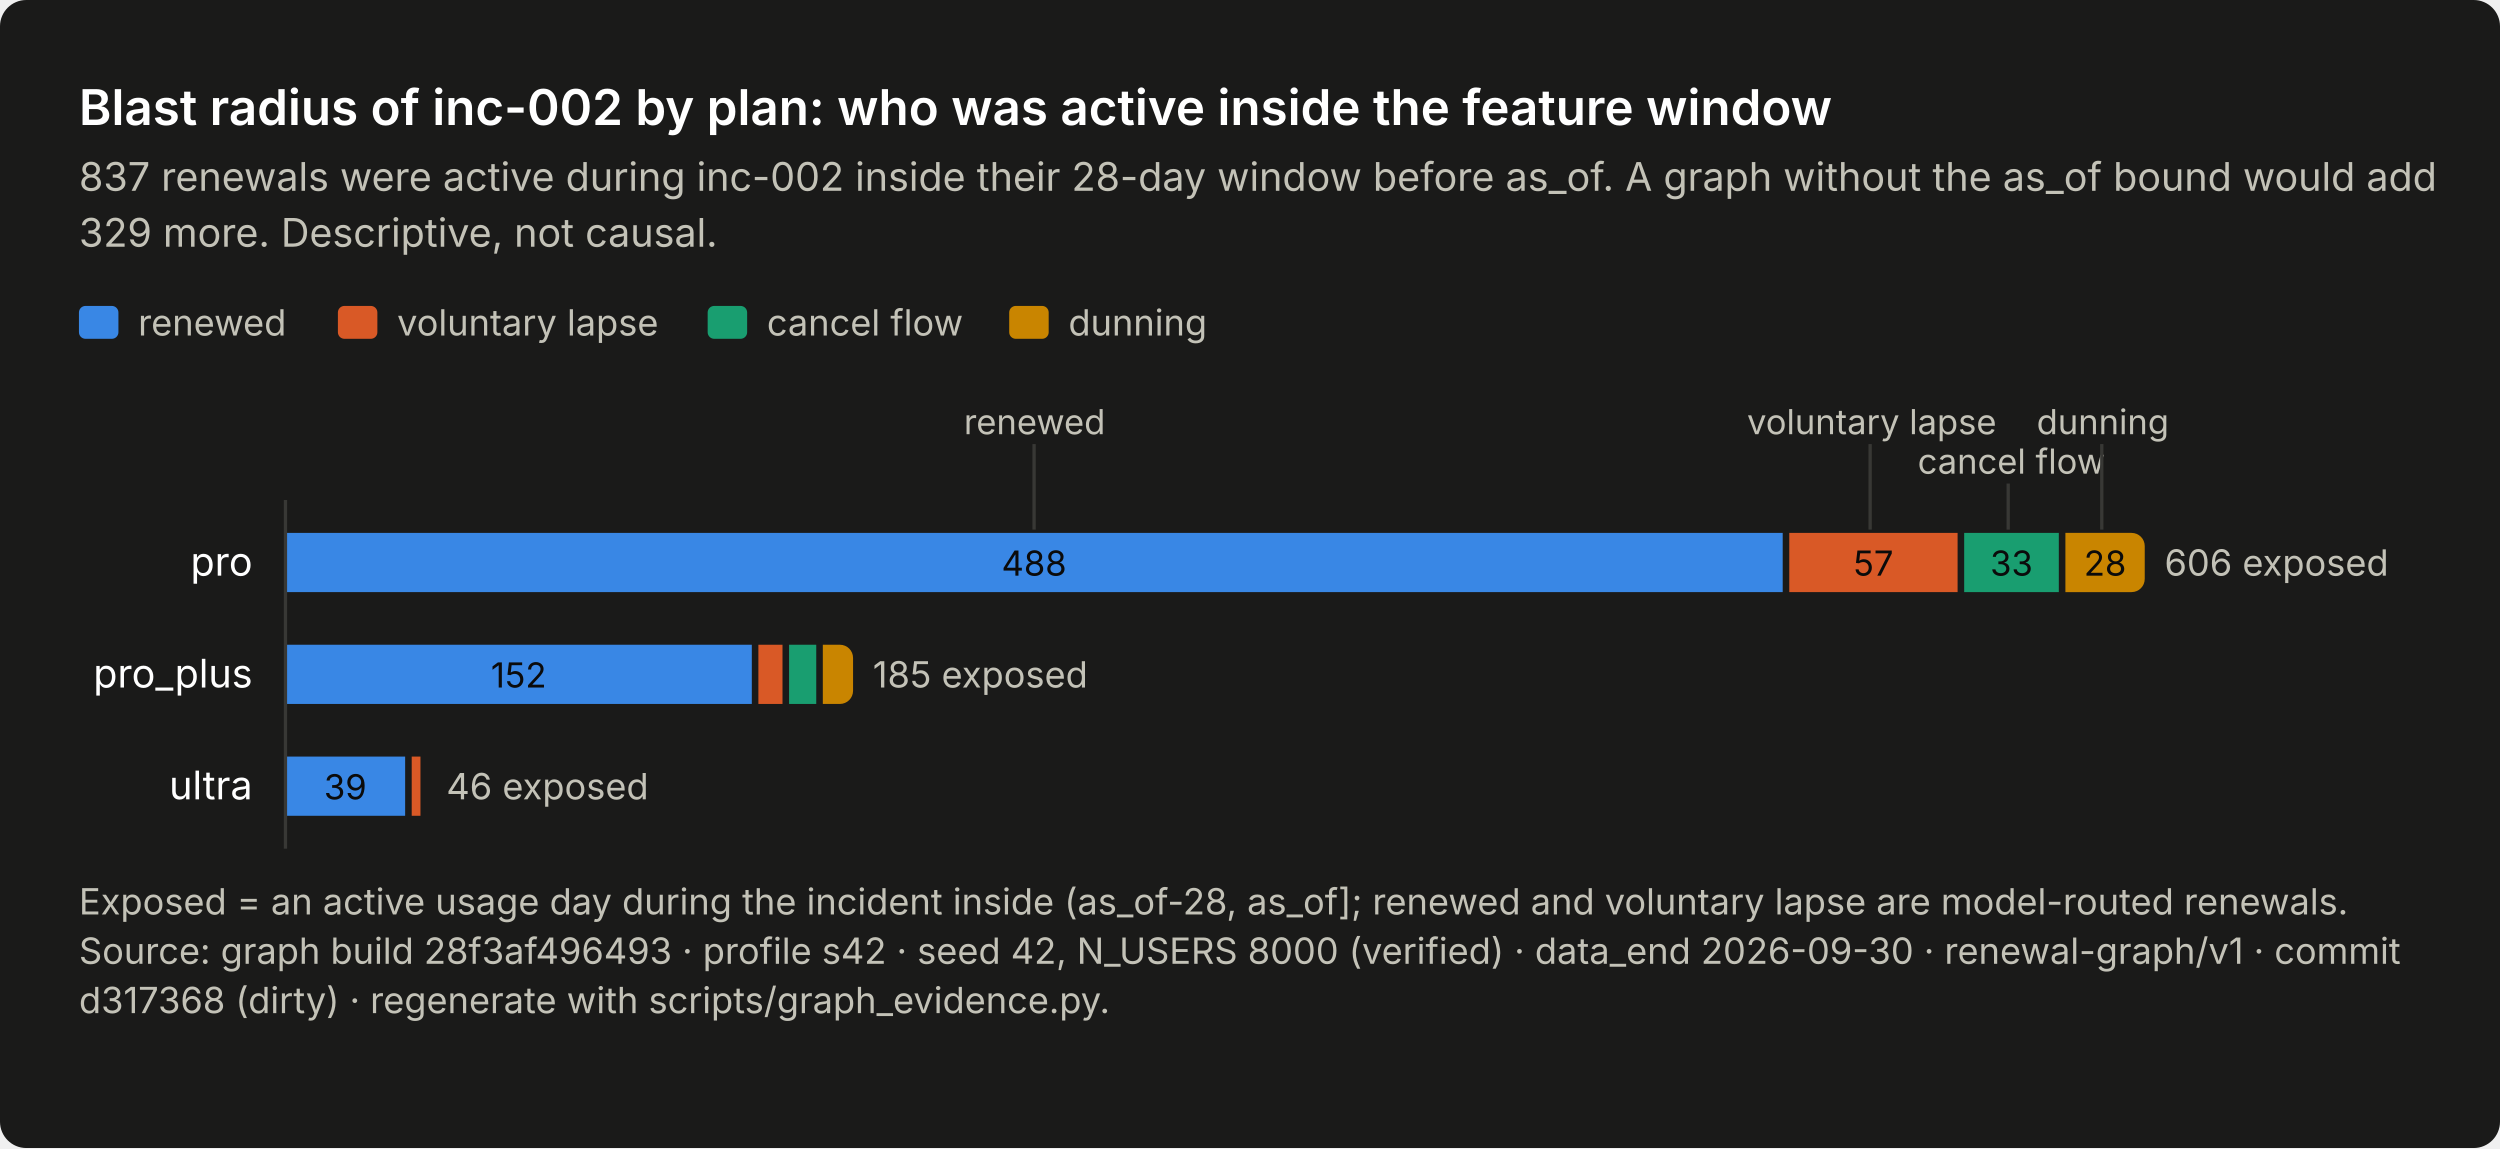
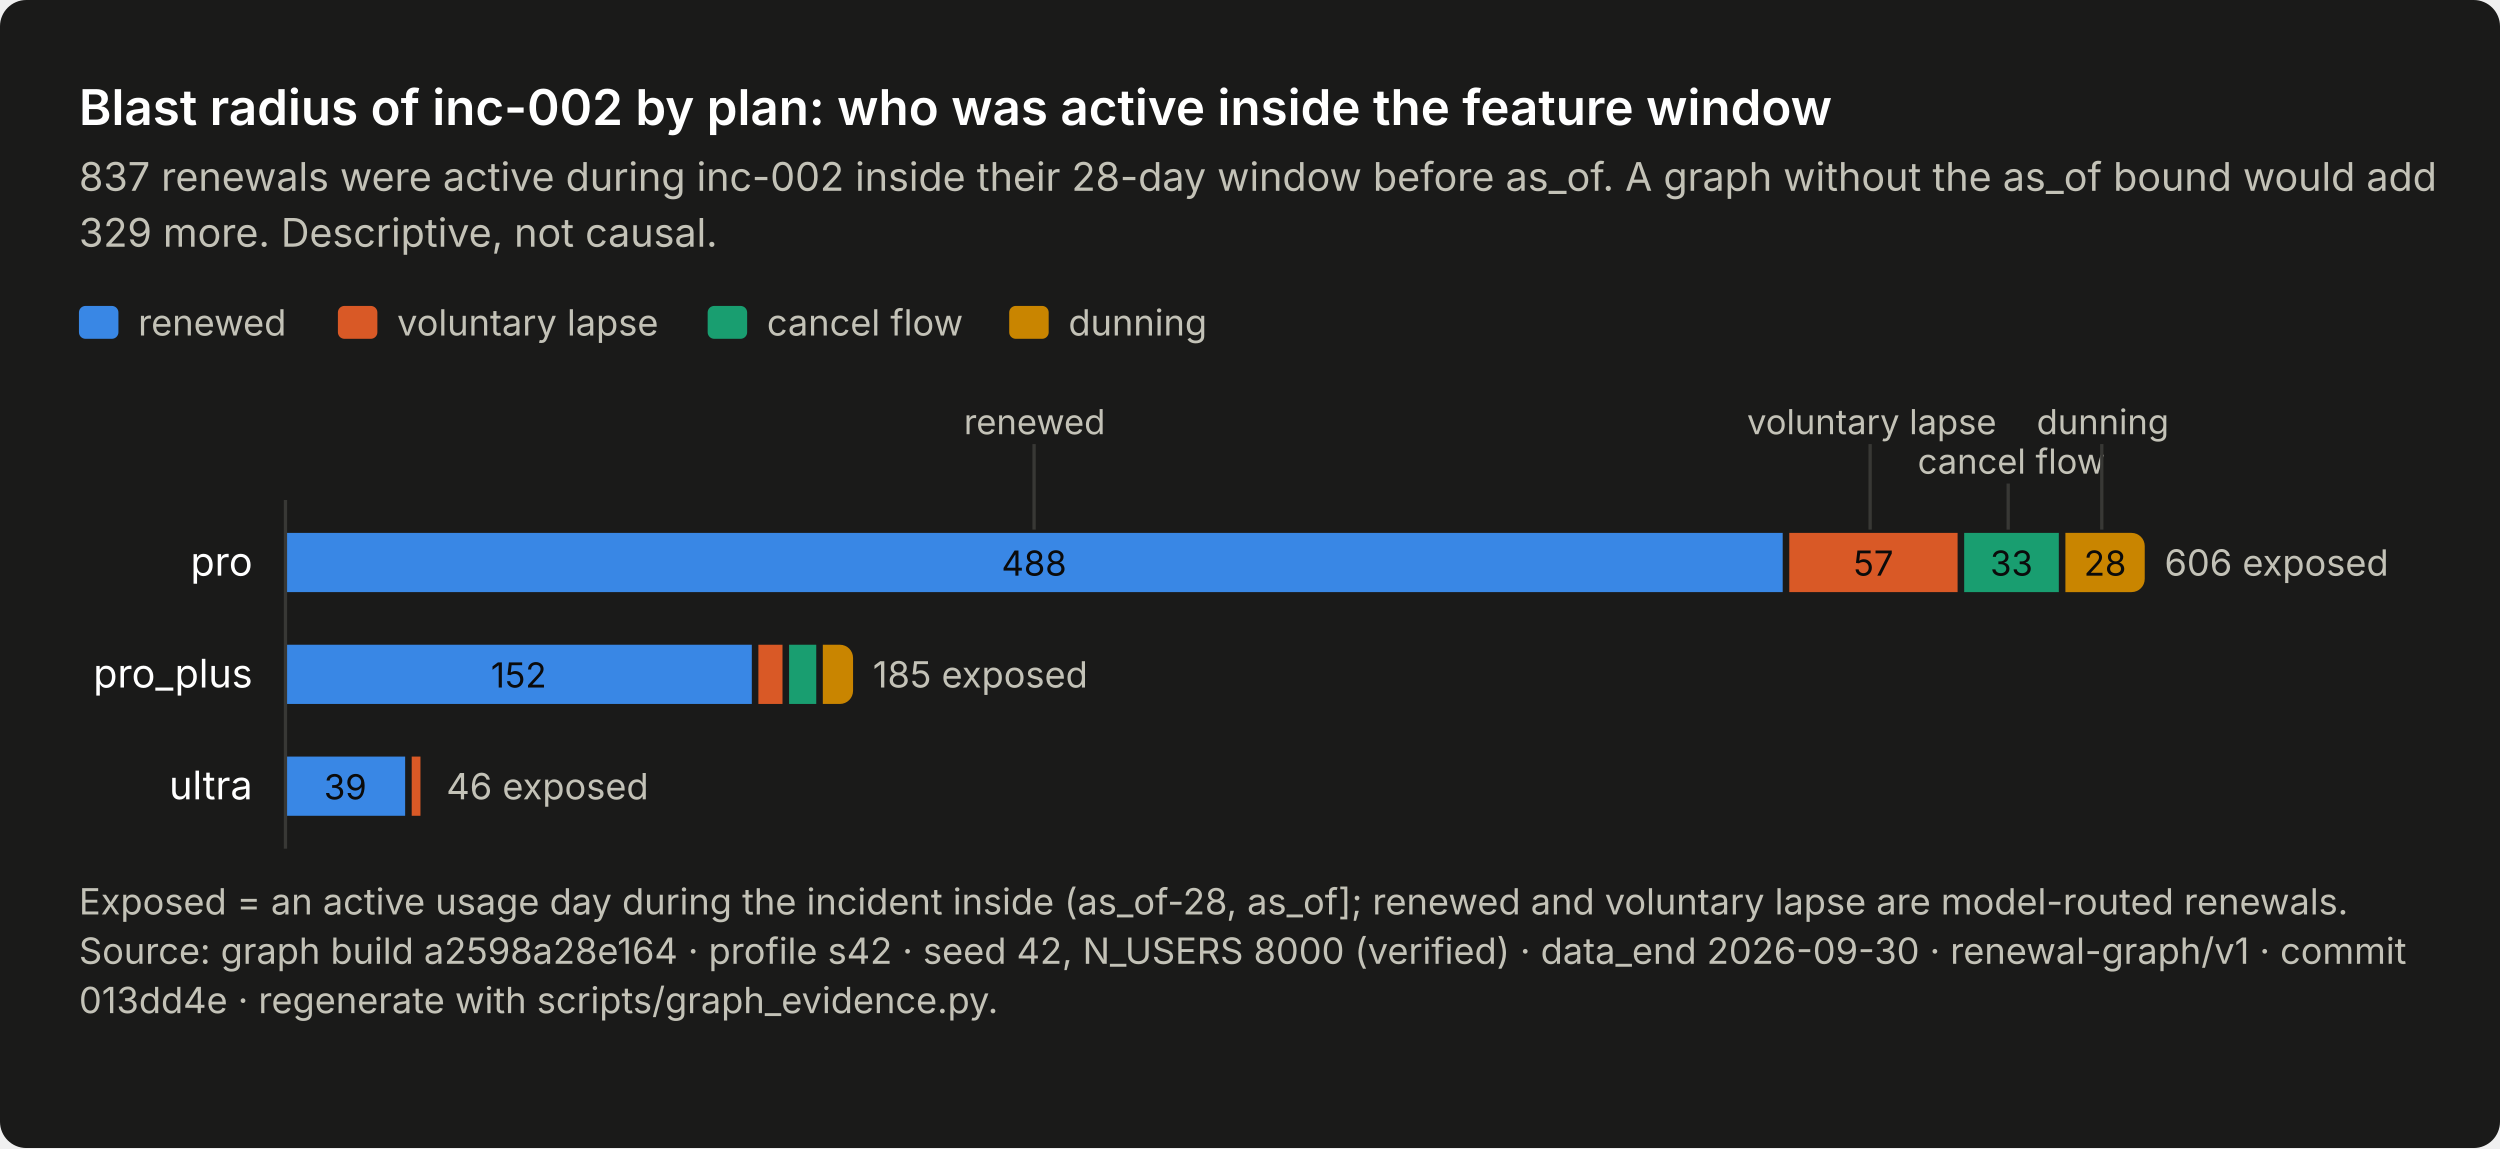
<svg xmlns="http://www.w3.org/2000/svg" width="760" height="349" viewBox="0 0 760 349" role="img" font-family="system-ui, -apple-system, 'Segoe UI', sans-serif">
  <rect width="760" height="349" rx="8" fill="#1a1a19" />
  <text x="24" y="38" font-size="15" fill="#ffffff" font-weight="600">Blast radius of inc-002 by plan: who was active inside the feature window</text>
  <text x="24" y="58" font-size="12" fill="#c3c2b7">837 renewals were active during inc-002 inside their 28-day window before as_of. A graph without the as_of bound would add</text>
  <text x="24" y="75" font-size="12" fill="#c3c2b7">329 more. Descriptive, not causal.</text>
  <rect x="24" y="93" width="12" height="10" fill="#3987e5" rx="2" />
  <text x="42" y="102" font-size="11" fill="#c3c2b7">renewed</text>
  <rect x="102.72" y="93" width="12" height="10" fill="#d95926" rx="2" />
  <text x="120.72" y="102" font-size="11" fill="#c3c2b7">voluntary lapse</text>
  <rect x="215.13" y="93" width="12" height="10" fill="#199e70" rx="2" />
  <text x="233.13" y="102" font-size="11" fill="#c3c2b7">cancel flow</text>
  <rect x="306.8" y="93" width="12" height="10" fill="#c98500" rx="2" />
  <text x="324.8" y="102" font-size="11" fill="#c3c2b7">dunning</text>
  <text x="293.02" y="132" font-size="10.5" fill="#c3c2b7">renewed</text>
  <line x1="314.36" y1="135" x2="314.36" y2="161" stroke="#383835" stroke-width="1" />
  <text x="531.1" y="132" font-size="10.5" fill="#c3c2b7">voluntary lapse</text>
  <line x1="568.52" y1="135" x2="568.52" y2="161" stroke="#383835" stroke-width="1" />
  <text x="582.97" y="144" font-size="10.5" fill="#c3c2b7">cancel flow</text>
  <line x1="610.49" y1="147" x2="610.49" y2="161" stroke="#383835" stroke-width="1" />
  <text x="619.14" y="132" font-size="10.5" fill="#c3c2b7">dunning</text>
  <line x1="638.94" y1="135" x2="638.94" y2="161" stroke="#383835" stroke-width="1" />
  <text x="76.78" y="175" font-size="12" fill="#ffffff" text-anchor="end">pro</text>
  <g>
    <path d="M86.78 162H541.94V180H86.78Z" fill="#3987e5" />
    <text x="314.36" y="175" font-size="10.5" fill="#0b0b0b" text-anchor="middle" font-variant-numeric="tabular-nums">488</text>
  </g>
  <g>
    <path d="M543.94 162H595.11V180H543.94Z" fill="#d95926" />
    <text x="569.52" y="175" font-size="10.5" fill="#0b0b0b" text-anchor="middle" font-variant-numeric="tabular-nums">57</text>
  </g>
  <g>
    <path d="M597.11 162H625.88V180H597.11Z" fill="#199e70" />
    <text x="611.49" y="175" font-size="10.5" fill="#0b0b0b" text-anchor="middle" font-variant-numeric="tabular-nums">33</text>
  </g>
  <g>
    <path d="M627.88 162H648A4 4 0 0 1 652 166V176A4 4 0 0 1 648 180H627.88Z" fill="#c98500" />
    <text x="639.94" y="175" font-size="10.5" fill="#0b0b0b" text-anchor="middle" font-variant-numeric="tabular-nums">28</text>
  </g>
  <text x="658" y="175" font-size="11" fill="#c3c2b7" font-variant-numeric="tabular-nums">606 exposed</text>
  <text x="76.78" y="209" font-size="12" fill="#ffffff" text-anchor="end">pro_plus</text>
  <g>
    <path d="M86.78 196H228.55V214H86.78Z" fill="#3987e5" />
    <text x="157.67" y="209" font-size="10.5" fill="#0b0b0b" text-anchor="middle" font-variant-numeric="tabular-nums">152</text>
  </g>
  <g>
    <path d="M230.55 196H237.88V214H230.55Z" fill="#d95926" />
  </g>
  <g>
    <path d="M239.88 196H248.14V214H239.88Z" fill="#199e70" />
  </g>
  <g>
    <path d="M250.14 196H255.33A4 4 0 0 1 259.33 200V210A4 4 0 0 1 255.33 214H250.14Z" fill="#c98500" />
  </g>
  <text x="265.33" y="209" font-size="11" fill="#c3c2b7" font-variant-numeric="tabular-nums">185 exposed</text>
  <text x="76.78" y="243" font-size="12" fill="#ffffff" text-anchor="end">ultra</text>
  <g>
    <path d="M86.78 230H123.16V248H86.78Z" fill="#3987e5" />
    <text x="104.97" y="243" font-size="10.5" fill="#0b0b0b" text-anchor="middle" font-variant-numeric="tabular-nums">39</text>
  </g>
  <g>
    <path d="M125.16 230H127.82V248H125.16Z" fill="#d95926" />
  </g>
  <g />
  <text x="135.69" y="243" font-size="11" fill="#c3c2b7" font-variant-numeric="tabular-nums">46 exposed</text>
  <line x1="86.78" y1="152" x2="86.78" y2="258" stroke="#383835" stroke-width="1" />
  <text x="24" y="278" font-size="11" fill="#c3c2b7">Exposed = an active usage day during the incident inside (as_of-28, as_of]; renewed and voluntary lapse are model-routed renewals.</text>
-   <text x="24" y="293" font-size="11" fill="#c3c2b7">Source: graph build 28f3af496493 · profile s42 · seed 42, N_USERS 8000 (verified) · data_end 2026-09-30 · renewal-graph/v1 · commit</text>
-   <text x="24" y="308" font-size="11" fill="#c3c2b7">d317368 (dirty) · regenerate with scripts/graph_evidence.py.</text>
+   <text x="24" y="293" font-size="11" fill="#c3c2b7">Source: graph build a2598a28e164 · profile s42 · seed 42, N_USERS 8000 (verified) · data_end 2026-09-30 · renewal-graph/v1 · commit</text>
+   <text x="24" y="308" font-size="11" fill="#c3c2b7">013dd4e · regenerate with scripts/graph_evidence.py.</text>
</svg>
